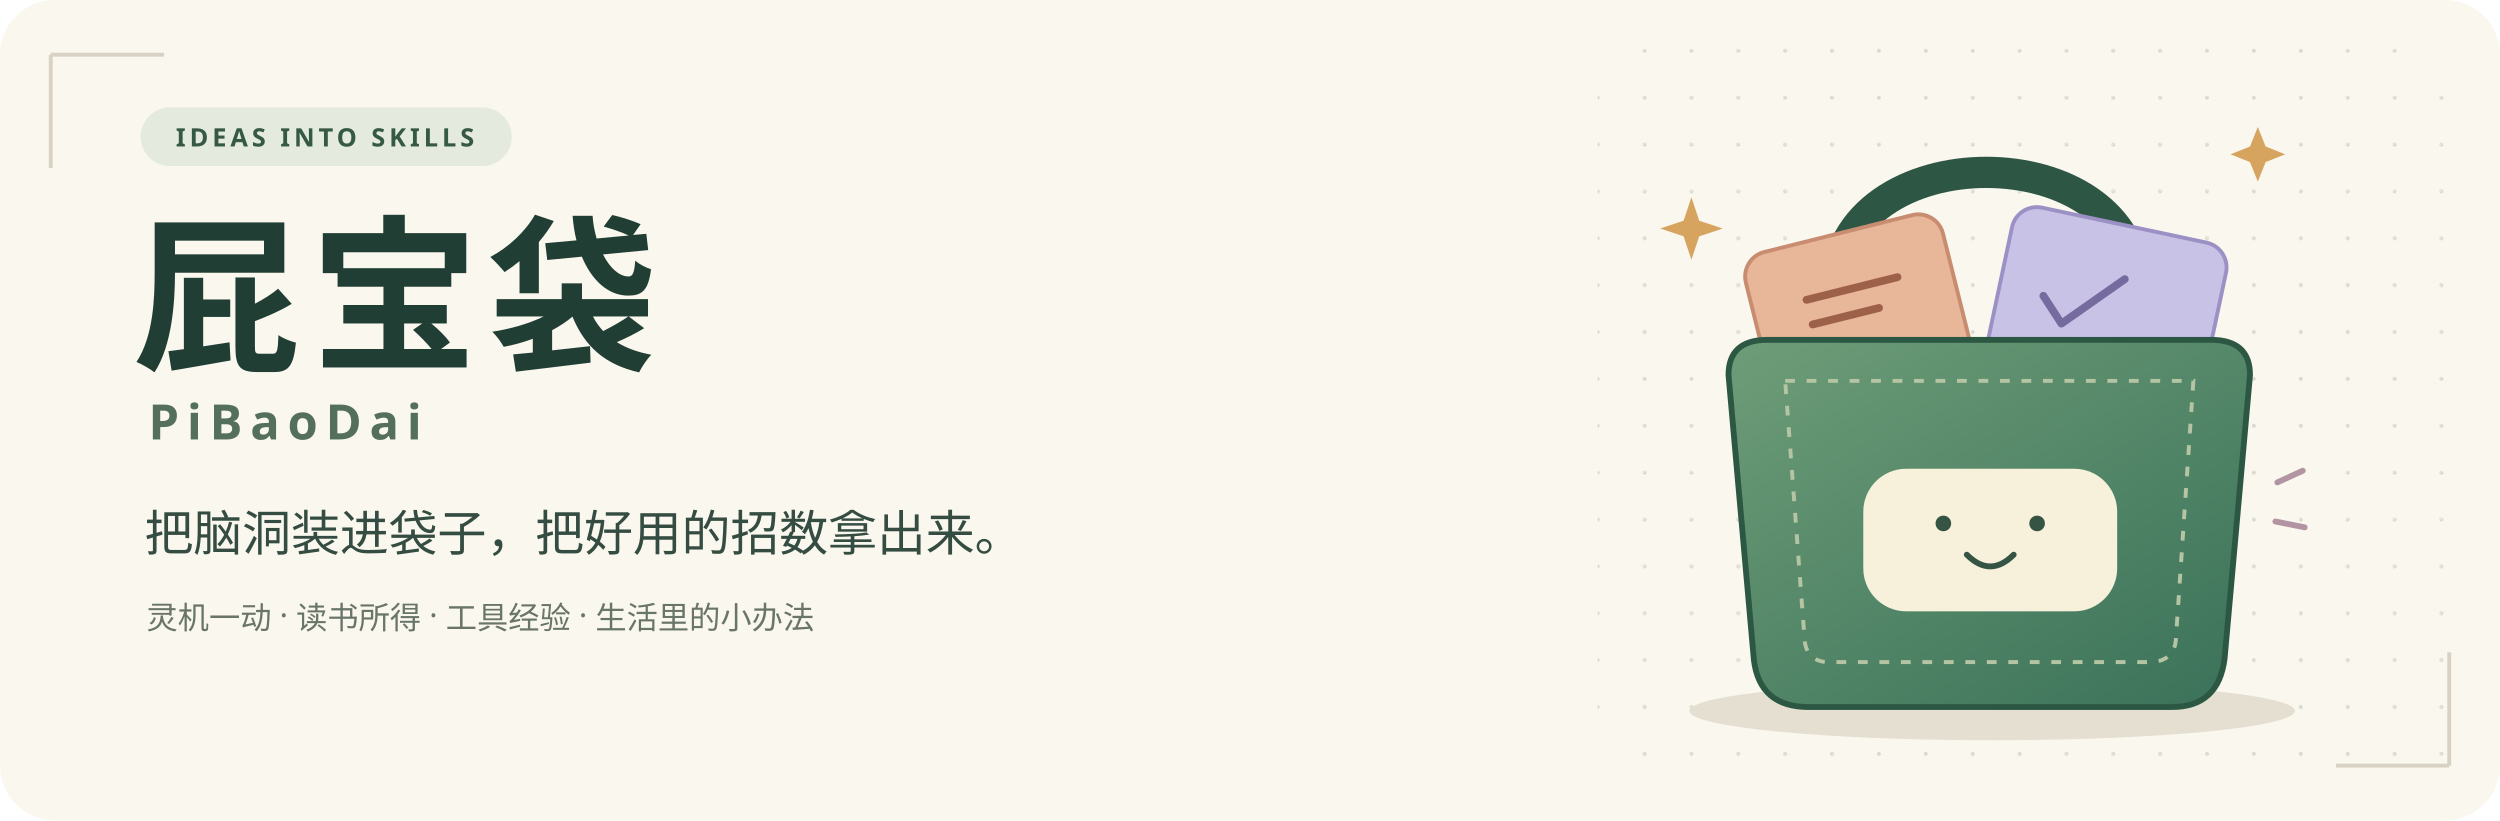
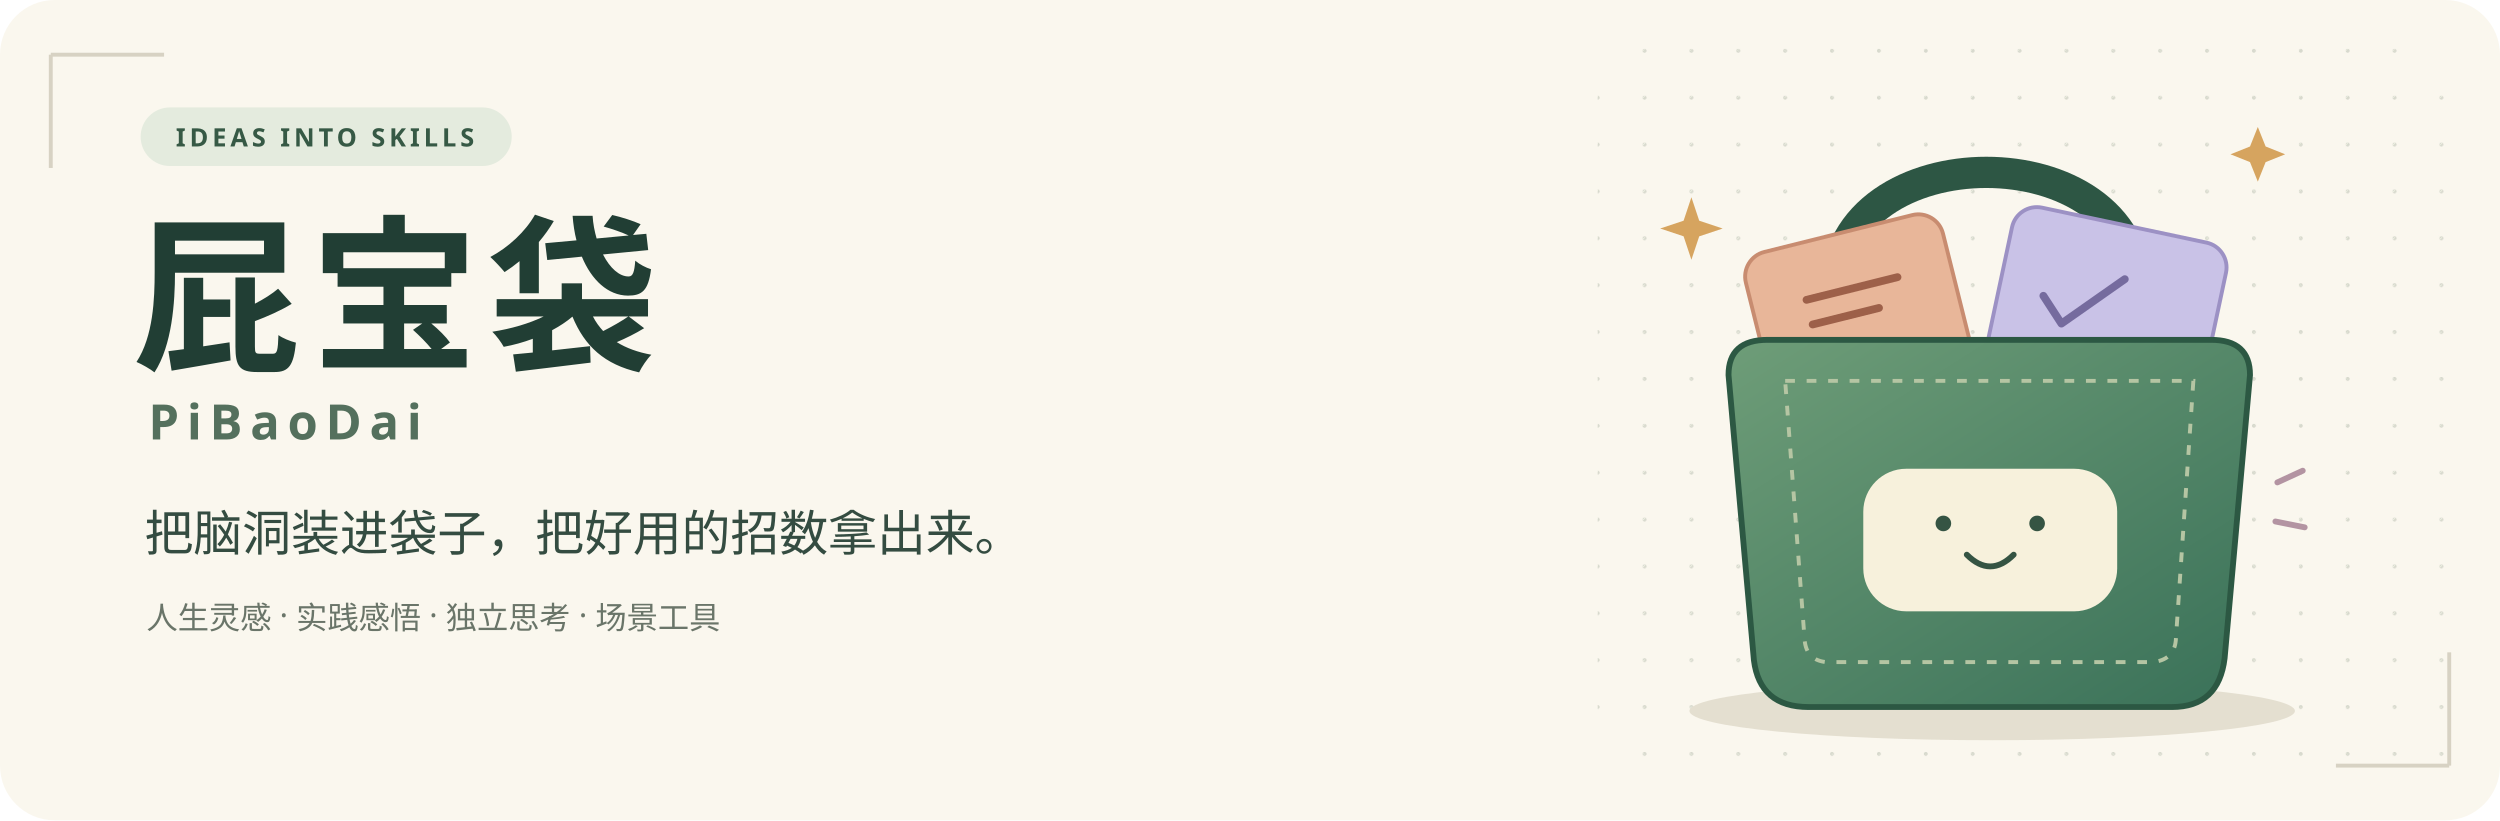
<svg xmlns="http://www.w3.org/2000/svg" width="1280" height="420" viewBox="0 0 1280 420" role="img" aria-labelledby="title desc">
  <defs>
    <pattern id="dots" width="24" height="24" patternUnits="userSpaceOnUse">
      <circle cx="2" cy="2" r="1" fill="#d7d9cd" />
    </pattern>
    <linearGradient id="bag" x1="0" y1="0" x2="0.9" y2="1">
      <stop stop-color="#6e9d78" />
      <stop offset="1" stop-color="#3c735a" />
    </linearGradient>
  </defs>
  <rect width="1280" height="420" rx="28" fill="#faf7ee" />
  <rect x="818" y="24" width="438" height="372" rx="24" fill="url(#dots)" />
  <path d="M26 28h58M26 28v58M1254 392h-58M1254 392v-58" fill="none" stroke="#d7d2c3" stroke-width="2" />
  <g font-family="Segoe UI, PingFang SC, Microsoft YaHei, sans-serif">
    <rect x="72" y="55" width="190" height="30" rx="15" fill="#e4ebde" />
    <text x="90" y="75" font-size="13" font-weight="700" letter-spacing="2" fill="#365945">IDEAS INTO SKILLS</text>
    <text x="68" y="183" font-size="86" font-weight="800" letter-spacing="5" fill="#213e34">屁宝袋</text>
    <text x="76" y="225" font-size="25" font-weight="600" letter-spacing="4" fill="#54705d">PiBaoDai</text>
    <text x="74" y="282" font-size="25" fill="#344c41">把脑洞装进袋子，把好用的招数拿出来。</text>
-     <text x="75" y="322" font-size="16" fill="#6a7569">灵机一动 · 读书所得 · 工具经验 · 生活里的小办法</text>
+     <text x="75" y="322" font-size="16" fill="#6a7569">人生灵感 · 实践感悟 · 独立思考 · 场景工具</text>
  </g>
  <g transform="translate(850 44)">
    <ellipse cx="170" cy="320" rx="155" ry="15" fill="#e4dfd0" />
    <path d="M90 105C90 24 244 24 244 105" fill="none" stroke="#2d5644" stroke-width="16" stroke-linecap="round" />
    <g transform="rotate(-14 105 135)">
      <rect x="54" y="74" width="104" height="144" rx="13" fill="#e8b699" stroke="#c88c70" stroke-width="2" />
      <path d="M82 103h48M82 116h35" stroke="#9d6049" stroke-width="4" stroke-linecap="round" />
      <circle cx="107" cy="157" r="15" fill="none" stroke="#9d6049" stroke-width="3" />
      <path d="M98 178h17" stroke="#9d6049" stroke-width="3" stroke-linecap="round" />
    </g>
    <g transform="rotate(12 220 135)">
      <rect x="168" y="69" width="112" height="148" rx="13" fill="#c9c2e7" stroke="#9c91c4" stroke-width="2" />
      <path d="m191 113 12 12 27-29M191 151h62M191 167h44" fill="none" stroke="#756b9e" stroke-width="4" stroke-linecap="round" stroke-linejoin="round" />
    </g>
    <path d="M35 148Q35 130 55 130H282Q302 130 302 148L289 293Q286 318 262 318H76Q51 318 48 294Z" fill="url(#bag)" stroke="#2c5843" stroke-width="3" />
    <path d="M64 151H273L264 284Q263 294 252 295H85Q75 294 74 284Z" fill="none" stroke="#b5c5a3" stroke-width="2" stroke-dasharray="5 6" />
    <rect x="104" y="196" width="130" height="73" rx="22" fill="#f7f1dc" />
    <circle cx="145" cy="224" r="4" fill="#355443" />
    <circle cx="193" cy="224" r="4" fill="#355443" />
    <path d="M157 240q12 12 24 0" fill="none" stroke="#355443" stroke-width="3" stroke-linecap="round" />
    <path d="m12 69 4-12 4 12 12 4-12 4-4 12-4-12-12-4M302 31l4-10 4 10 10 4-10 4-4 10-4-10-10-4" fill="#d6a45f" />
    <path d="m316 203 13-6M315 223l15 3" stroke="#b394a2" stroke-width="3" stroke-linecap="round" />
  </g>
</svg>
